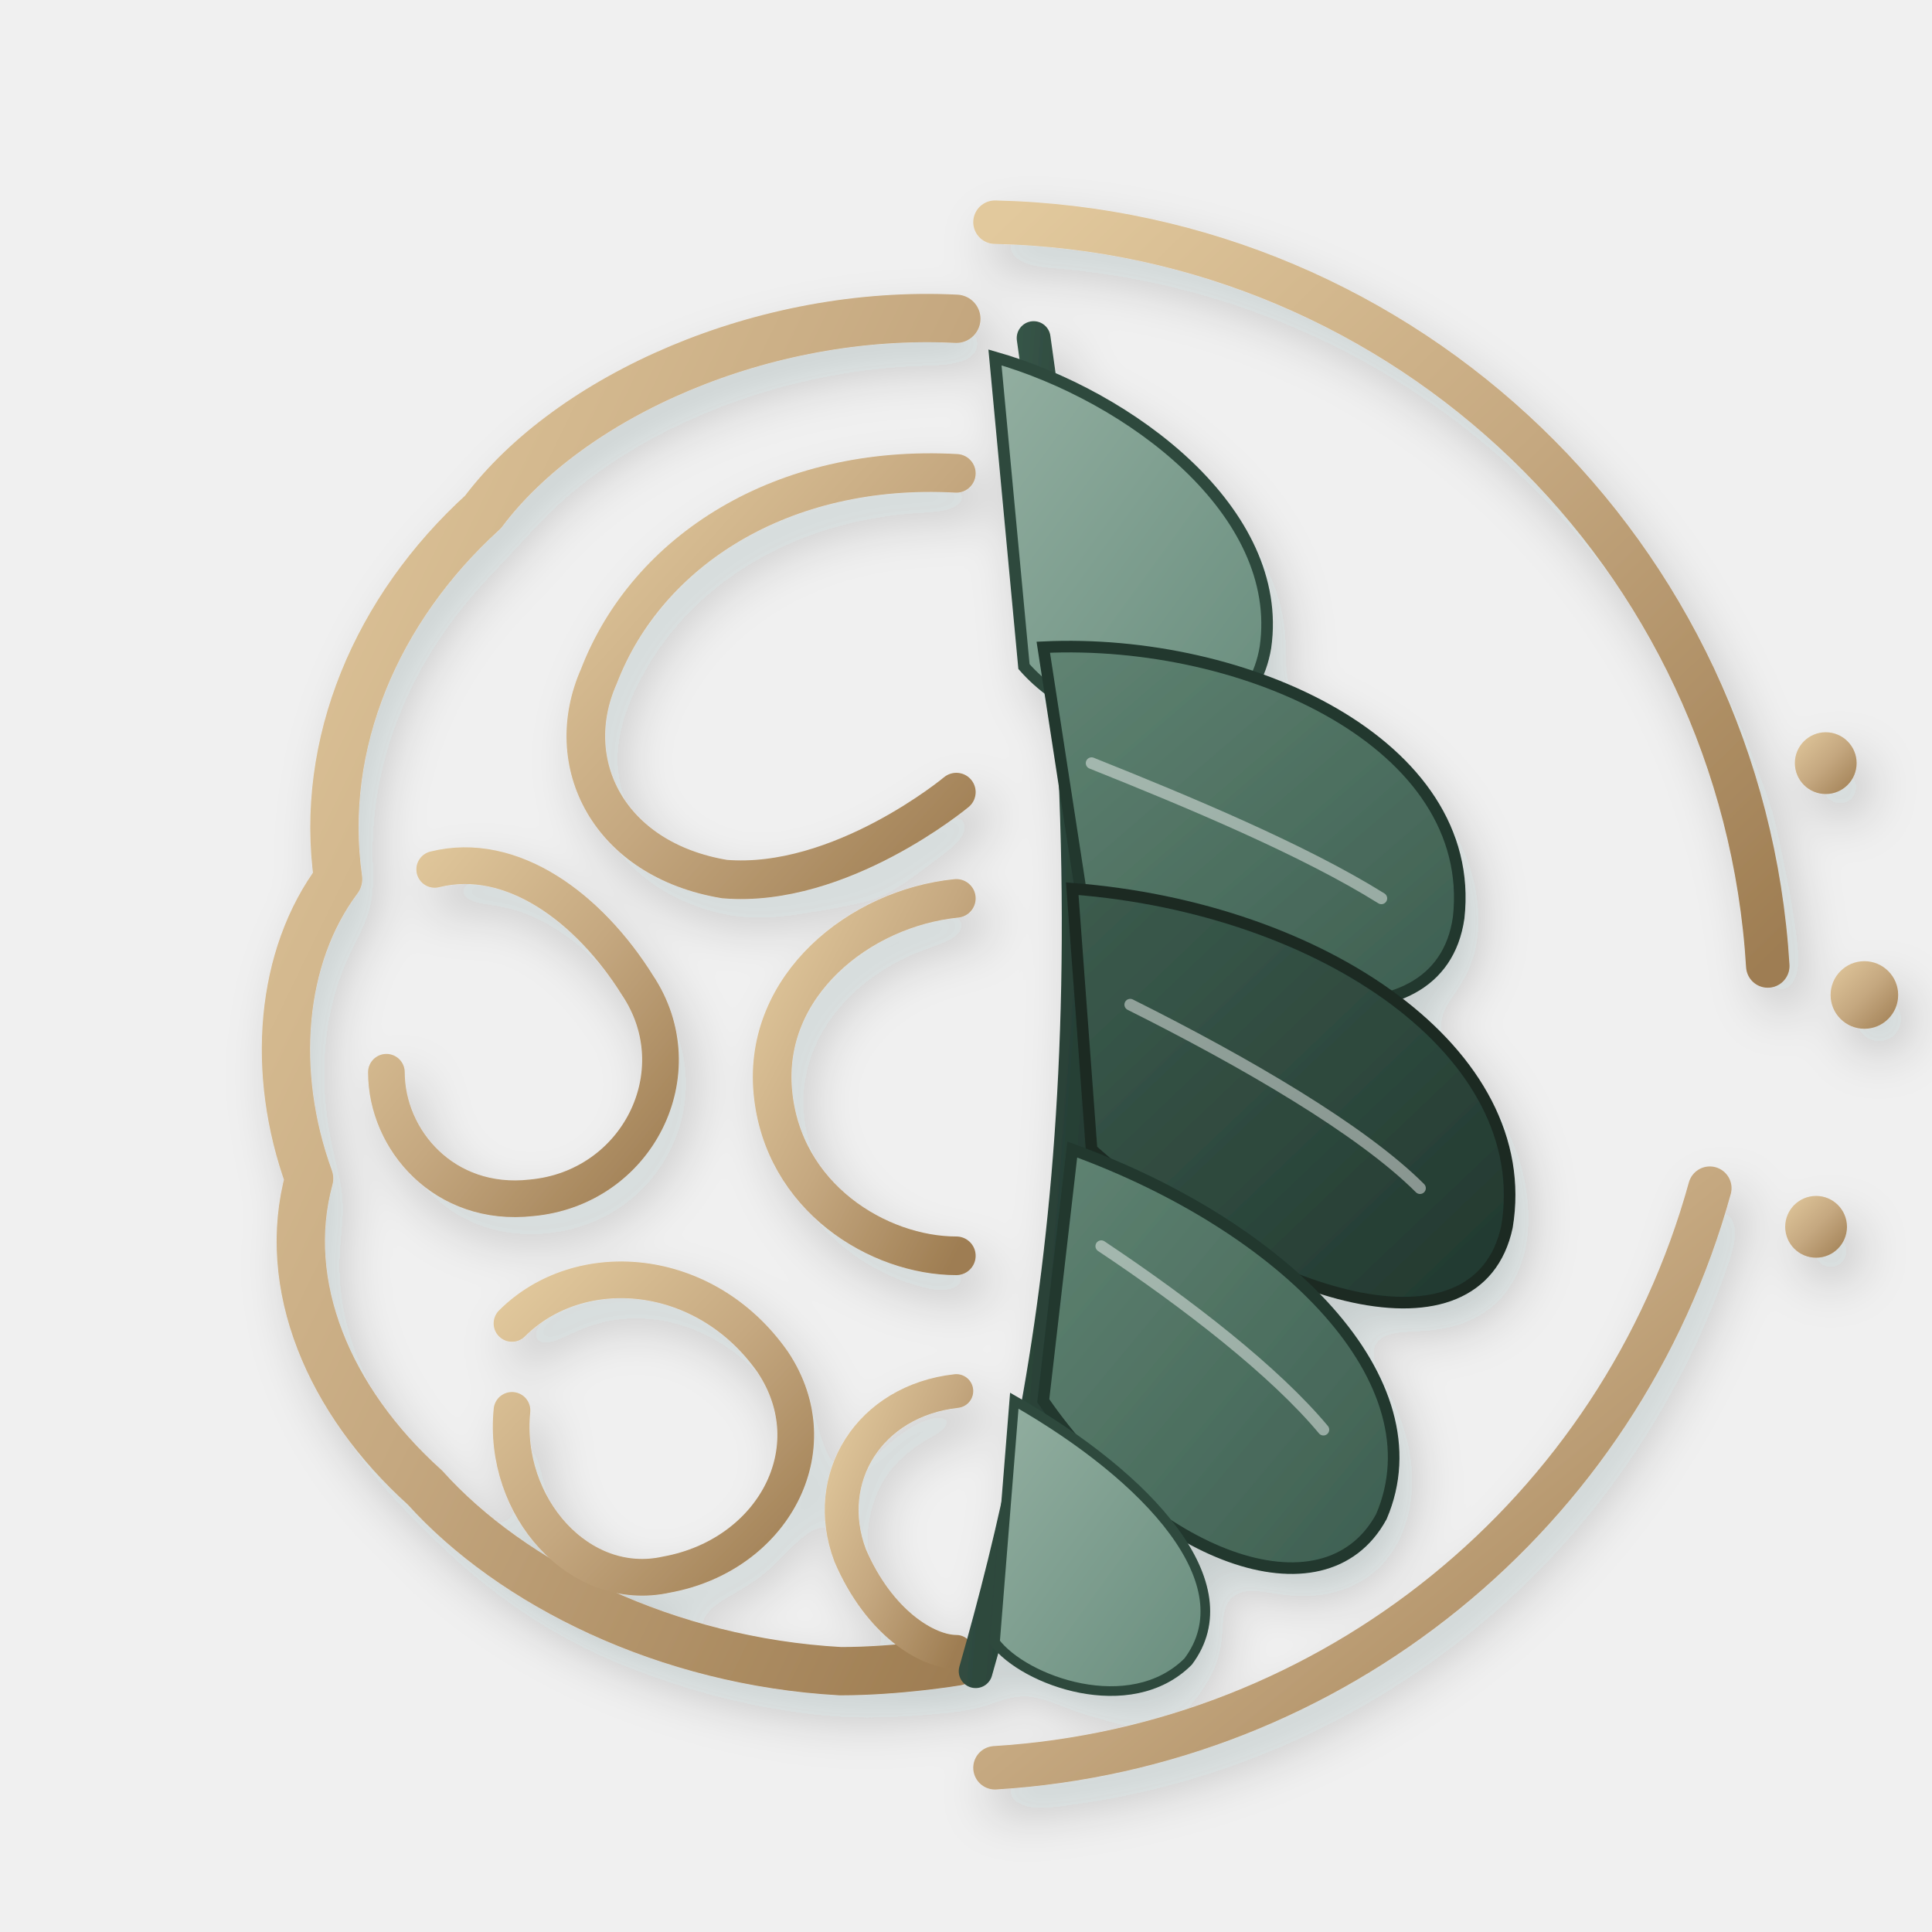
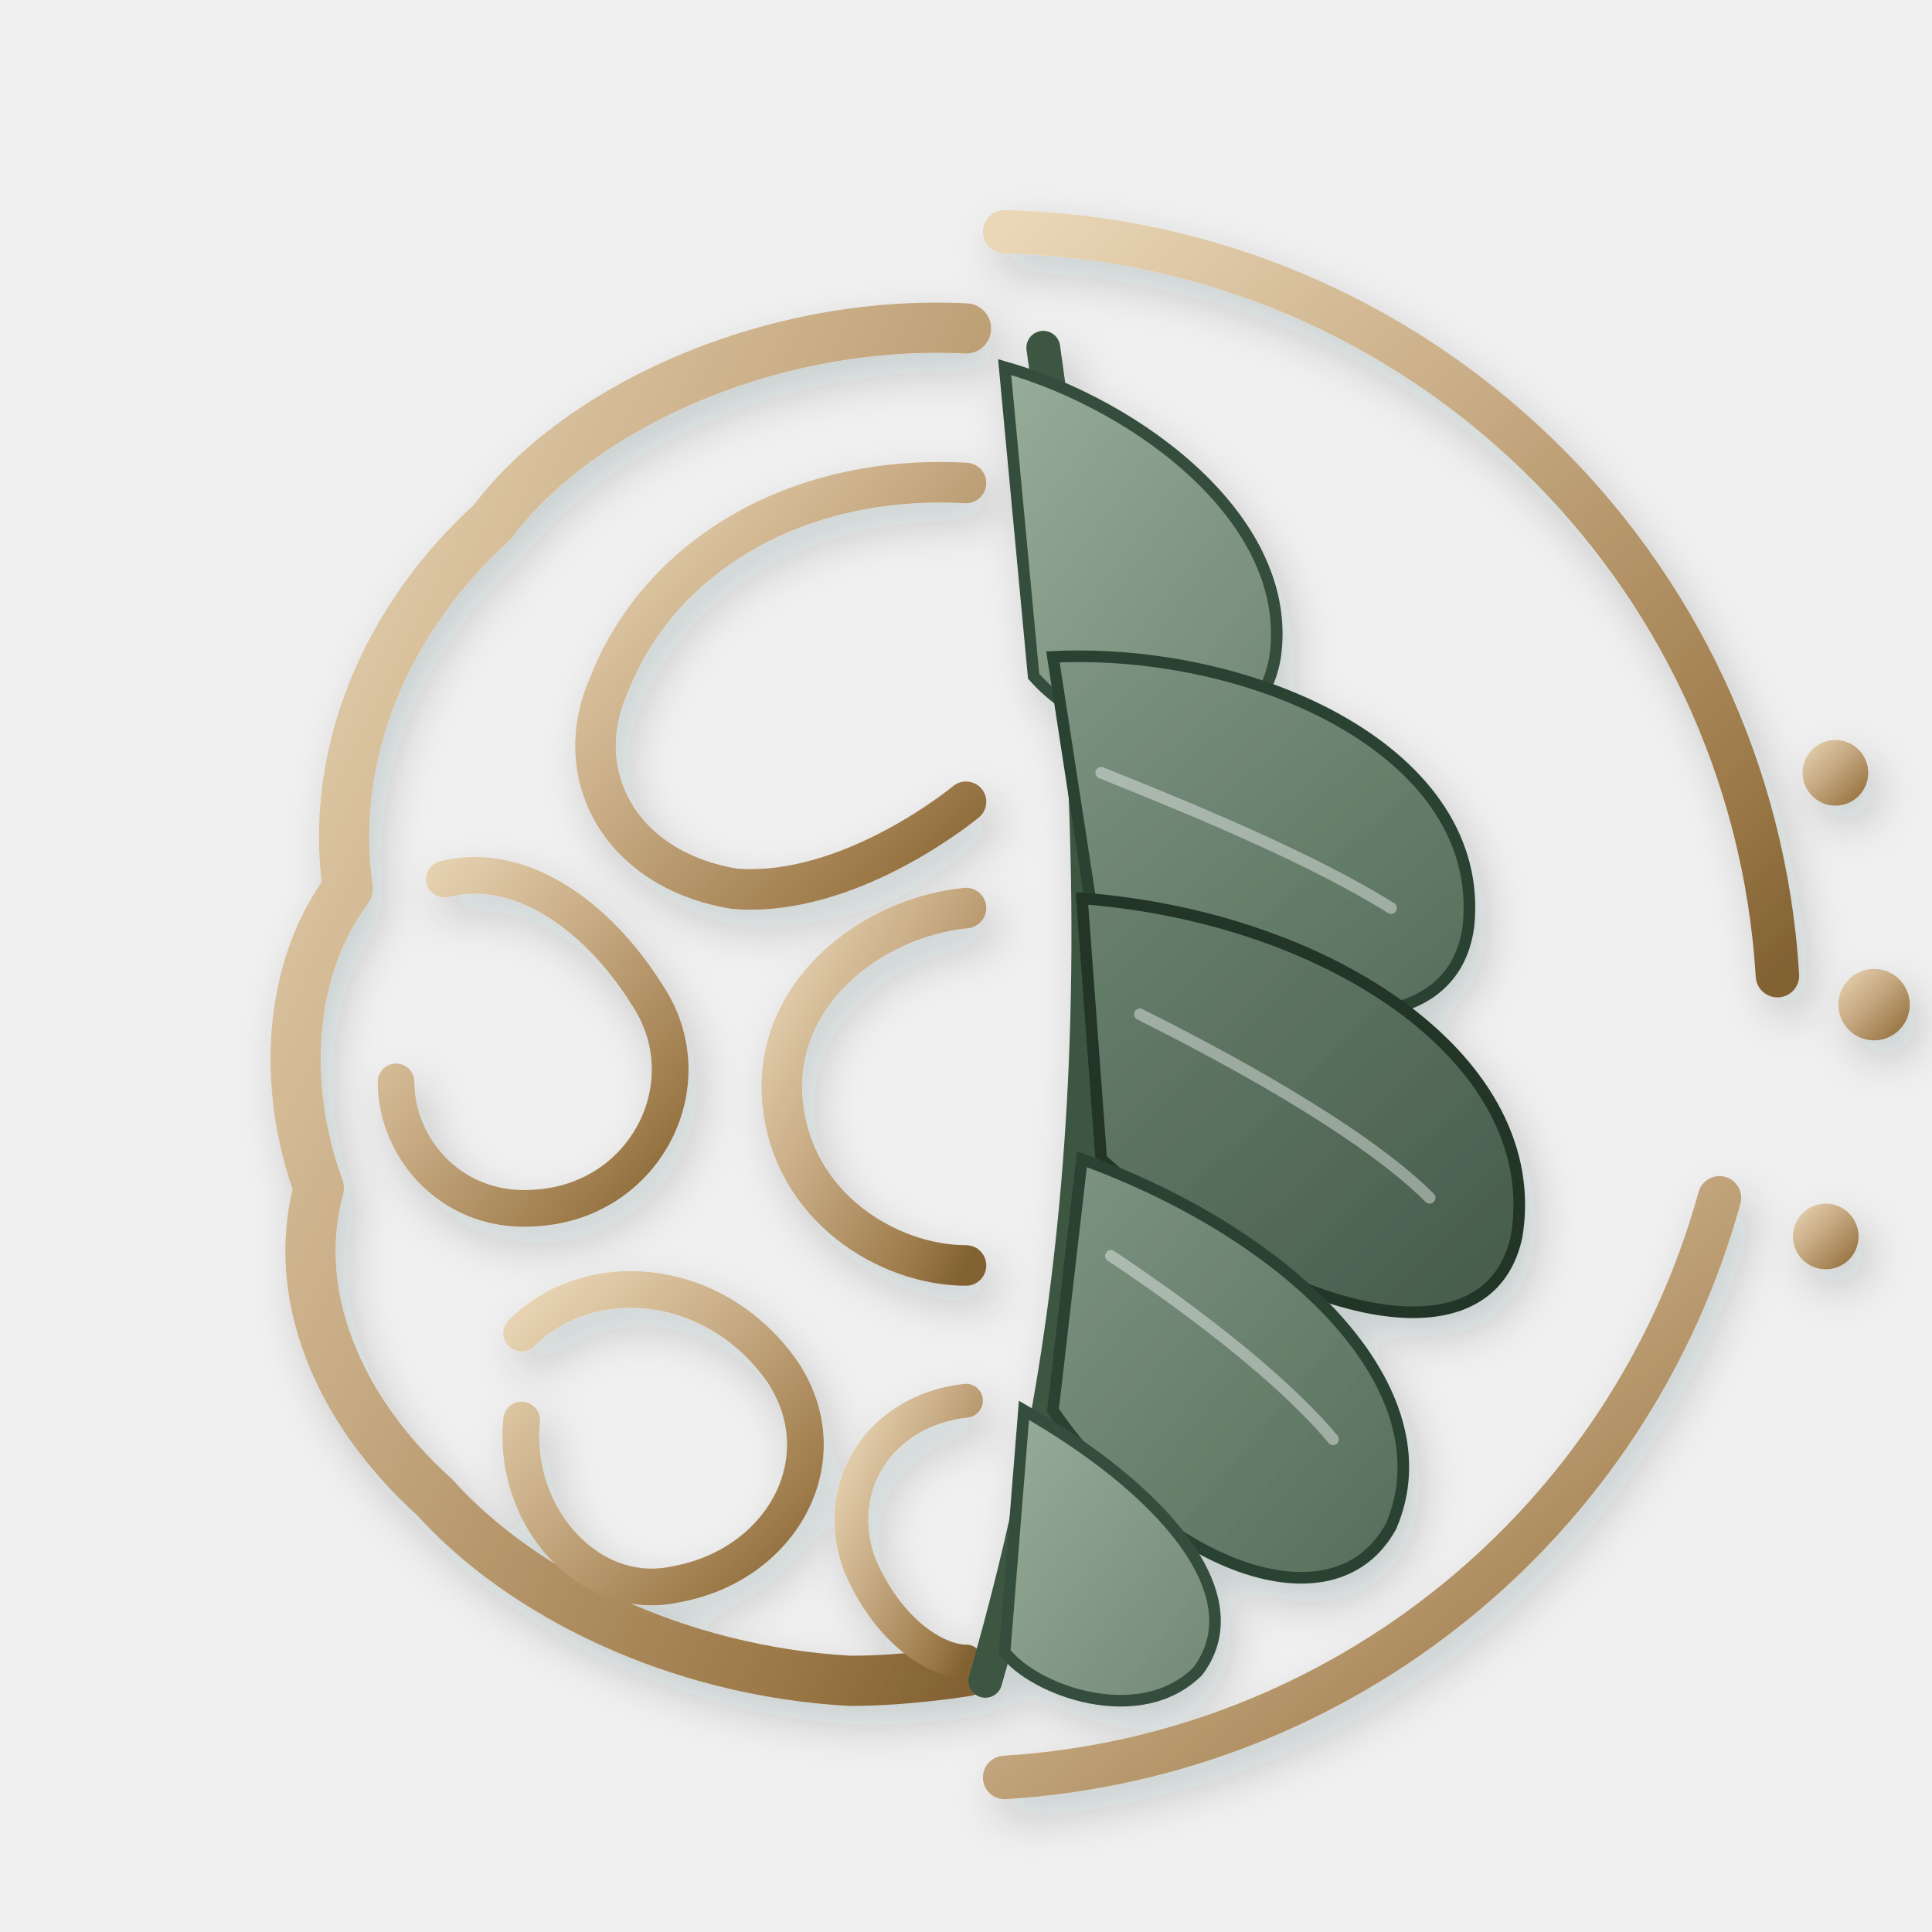
<svg xmlns="http://www.w3.org/2000/svg" viewBox="0 0 200 200" width="100%" height="100%" fill="none">
  <defs>
-     <linearGradient id="goldGrad" x1="0%" y1="0%" x2="100%" y2="100%">
-       <stop offset="0%" stop-color="#E2C99D" />
-       <stop offset="50%" stop-color="#C5A880" />
-       <stop offset="100%" stop-color="#9E7D52" />
+     <linearGradient id="goldGradIcon" x1="0%" y1="0%" x2="100%" y2="100%">
+       <stop offset="0%" stop-color="#EAD7B7" />
+       <stop offset="45%" stop-color="#C5A880" />
+       <stop offset="85%" stop-color="#9C7948" />
+       <stop offset="100%" stop-color="#826233" />
    </linearGradient>
-     <linearGradient id="goldLight" x1="0%" y1="0%" x2="100%" y2="100%">
-       <stop offset="0%" stop-color="#F3E5D0" />
-       <stop offset="100%" stop-color="#D1B28A" />
+     <linearGradient id="leafGradTopIcon" x1="0%" y1="0%" x2="100%" y2="100%">
+       <stop offset="0%" stop-color="#97AC99" />
+       <stop offset="100%" stop-color="#728875" />
    </linearGradient>
-     <linearGradient id="leafGradDark" x1="0%" y1="0%" x2="100%" y2="100%">
-       <stop offset="0%" stop-color="#3C5C4E" />
-       <stop offset="100%" stop-color="#21372E" />
+     <linearGradient id="leafGradMidIcon" x1="0%" y1="0%" x2="100%" y2="100%">
+       <stop offset="0%" stop-color="#7E9482" />
+       <stop offset="100%" stop-color="#556E5A" />
    </linearGradient>
-     <linearGradient id="leafGradMid" x1="0%" y1="0%" x2="100%" y2="100%">
-       <stop offset="0%" stop-color="#608473" />
-       <stop offset="100%" stop-color="#3D5E50" />
+     <linearGradient id="leafGradBotIcon" x1="0%" y1="0%" x2="100%" y2="100%">
+       <stop offset="0%" stop-color="#69806D" />
+       <stop offset="100%" stop-color="#455B49" />
    </linearGradient>
-     <linearGradient id="leafGradLight" x1="0%" y1="0%" x2="100%" y2="100%">
-       <stop offset="0%" stop-color="#93AFA1" />
-       <stop offset="100%" stop-color="#688D7D" />
-     </linearGradient>
-     <filter id="softShadow" x="-10%" y="-10%" width="130%" height="130%">
-       <feDropShadow dx="1.5" dy="2.5" stdDeviation="2.5" flood-color="#1B2B24" flood-opacity="0.18" />
+     <filter id="iconDepth" x="-10%" y="-10%" width="130%" height="130%">
+       <feDropShadow dx="1.2" dy="2" stdDeviation="2.2" flood-color="#1B2B24" flood-opacity="0.18" />
    </filter>
  </defs>
-   <g filter="url(#softShadow)" transform="translate(5, 5)">
-     <path d="M 98 18 A 82 82 0 0 1 178 95" stroke="url(#goldGrad)" stroke-width="4.5" stroke-linecap="round" fill="none" />
-     <path d="M 172 118 A 82 82 0 0 1 98 178" stroke="url(#goldGrad)" stroke-width="4.5" stroke-linecap="round" fill="none" />
-     <circle cx="184" cy="74" r="3.2" fill="url(#goldGrad)" />
-     <circle cx="188" cy="98" r="3.5" fill="url(#goldGrad)" />
-     <circle cx="183" cy="122" r="3.2" fill="url(#goldGrad)" />
-     <path d="M 94 28               C 74 27, 54 36, 45 48               C 34 58, 28 72, 30 86               C 24 94, 23 106, 27 117               C 24 128, 29 140, 39 149               C 48 159, 64 167, 82 168               C 88 168, 94 167, 94 167" stroke="url(#goldGrad)" stroke-width="5" stroke-linecap="round" stroke-linejoin="round" fill="none" />
-     <path d="M 94 44 C 76 43, 62 52, 57 65 C 53 74, 58 84, 70 86 C 82 87, 94 77, 94 77" stroke="url(#goldGrad)" stroke-width="4" stroke-linecap="round" fill="none" />
-     <path d="M 40 85 C 48 83, 56 89, 61 97 C 67 106, 61 118, 50 119 C 41 120, 35 113, 35 106" stroke="url(#goldGrad)" stroke-width="3.8" stroke-linecap="round" fill="none" />
-     <path d="M 94 88 C 84 89, 74 97, 75 108 C 76 119, 86 125, 94 125" stroke="url(#goldGrad)" stroke-width="4" stroke-linecap="round" fill="none" />
-     <path d="M 48 132 C 55 125, 68 126, 75 136 C 81 145, 75 156, 64 158 C 55 160, 47 151, 48 141" stroke="url(#goldGrad)" stroke-width="3.8" stroke-linecap="round" fill="none" />
-     <path d="M 94 139 C 85 140, 80 148, 83 156 C 86 163, 91 166, 94 166" stroke="url(#goldGrad)" stroke-width="3.5" stroke-linecap="round" fill="none" />
-     <path d="M 95 26 L 95 170" stroke="url(#goldGrad)" stroke-width="3" stroke-linecap="round" opacity="0.8" />
-     <path d="M 96 168 C 104 140, 112 100, 102 30" stroke="url(#leafGradDark)" stroke-width="3.5" stroke-linecap="round" />
-     <path d="M 98 32 C 112 36, 128 48, 126 62 C 124 74, 108 72, 101 64 Z" fill="url(#leafGradLight)" stroke="#2D4A3E" stroke-width="1.2" />
-     <path d="M 103 62 C 124 61, 148 72, 146 90 C 144 104, 122 100, 107 88 Z" fill="url(#leafGradMid)" stroke="#21372E" stroke-width="1.2" />
-     <path d="M 106 87 C 132 89, 154 104, 151 122 C 148 136, 126 130, 108 114 Z" fill="url(#leafGradDark)" stroke="#1B2B24" stroke-width="1.2" />
-     <path d="M 106 114 C 128 122, 144 138, 138 152 C 132 163, 114 156, 103 140 Z" fill="url(#leafGradMid)" stroke="#21372E" stroke-width="1.2" />
-     <path d="M 100 140 C 114 148, 124 159, 118 167 C 112 173, 101 169, 98 165 Z" fill="url(#leafGradLight)" stroke="#2D4A3E" stroke-width="1" />
-     <path d="M 108 74 C 118 78, 130 83, 138 88" stroke="#FFFFFF" stroke-width="1.2" stroke-linecap="round" opacity="0.45" />
-     <path d="M 112 99 C 124 105, 136 112, 142 118" stroke="#FFFFFF" stroke-width="1.2" stroke-linecap="round" opacity="0.45" />
-     <path d="M 109 124 C 118 130, 127 137, 132 143" stroke="#FFFFFF" stroke-width="1.2" stroke-linecap="round" opacity="0.45" />
+   <g transform="translate(6, 6)" filter="url(#iconDepth)">
+     <path d="M 98 18 A 82 82 0 0 1 178 95" stroke="url(#goldGradIcon)" stroke-width="4.5" stroke-linecap="round" fill="none" />
+     <path d="M 172 118 A 82 82 0 0 1 98 178" stroke="url(#goldGradIcon)" stroke-width="4.5" stroke-linecap="round" fill="none" />
+     <circle cx="184" cy="74" r="3.4" fill="url(#goldGradIcon)" />
+     <circle cx="188" cy="98" r="3.7" fill="url(#goldGradIcon)" />
+     <circle cx="183" cy="122" r="3.4" fill="url(#goldGradIcon)" />
+     <path d="M 94 28 C 74 27, 54 36, 45 48 C 34 58, 28 72, 30 86 C 24 94, 23 106, 27 117 C 24 128, 29 140, 39 149 C 48 159, 64 167, 82 168 C 88 168, 94 167, 94 167" stroke="url(#goldGradIcon)" stroke-width="5.2" stroke-linecap="round" stroke-linejoin="round" fill="none" />
+     <path d="M 94 44 C 76 43, 62 52, 57 65 C 53 74, 58 84, 70 86 C 82 87, 94 77, 94 77" stroke="url(#goldGradIcon)" stroke-width="4.2" stroke-linecap="round" fill="none" />
+     <path d="M 40 85 C 48 83, 56 89, 61 97 C 67 106, 61 118, 50 119 C 41 120, 35 113, 35 106" stroke="url(#goldGradIcon)" stroke-width="3.8" stroke-linecap="round" fill="none" />
+     <path d="M 94 88 C 84 89, 74 97, 75 108 C 76 119, 86 125, 94 125" stroke="url(#goldGradIcon)" stroke-width="4.2" stroke-linecap="round" fill="none" />
+     <path d="M 48 132 C 55 125, 68 126, 75 136 C 81 145, 75 156, 64 158 C 55 160, 47 151, 48 141" stroke="url(#goldGradIcon)" stroke-width="3.8" stroke-linecap="round" fill="none" />
+     <path d="M 94 139 C 85 140, 80 148, 83 156 C 86 163, 91 166, 94 166" stroke="url(#goldGradIcon)" stroke-width="3.5" stroke-linecap="round" fill="none" />
+     <path d="M 95 26 L 95 170" stroke="url(#goldGradIcon)" stroke-width="3.2" stroke-linecap="round" />
+     <path d="M 96 168 C 104 140, 112 100, 102 30" stroke="#3D5643" stroke-width="3.5" stroke-linecap="round" />
+     <path d="M 98 32 C 112 36, 128 48, 126 62 C 124 74, 108 72, 101 64 Z" fill="url(#leafGradTopIcon)" stroke="#354E3C" stroke-width="1.2" />
+     <path d="M 103 62 C 124 61, 148 72, 146 90 C 144 104, 122 100, 107 88 Z" fill="url(#leafGradMidIcon)" stroke="#2B4232" stroke-width="1.2" />
+     <path d="M 106 87 C 132 89, 154 104, 151 122 C 148 136, 126 130, 108 114 Z" fill="url(#leafGradBotIcon)" stroke="#213527" stroke-width="1.2" />
+     <path d="M 106 114 C 128 122, 144 138, 138 152 C 132 163, 114 156, 103 140 Z" fill="url(#leafGradMidIcon)" stroke="#2B4232" stroke-width="1.2" />
+     <path d="M 100 140 C 114 148, 124 159, 118 167 C 112 173, 101 169, 98 165 Z" fill="url(#leafGradTopIcon)" stroke="#354E3C" stroke-width="1.2" />
+     <path d="M 108 74 C 118 78, 130 83, 138 88" stroke="#FFFFFF" stroke-width="1.2" stroke-linecap="round" opacity="0.4" />
+     <path d="M 112 99 C 124 105, 136 112, 142 118" stroke="#FFFFFF" stroke-width="1.2" stroke-linecap="round" opacity="0.4" />
+     <path d="M 109 124 C 118 130, 127 137, 132 143" stroke="#FFFFFF" stroke-width="1.2" stroke-linecap="round" opacity="0.4" />
  </g>
</svg>
